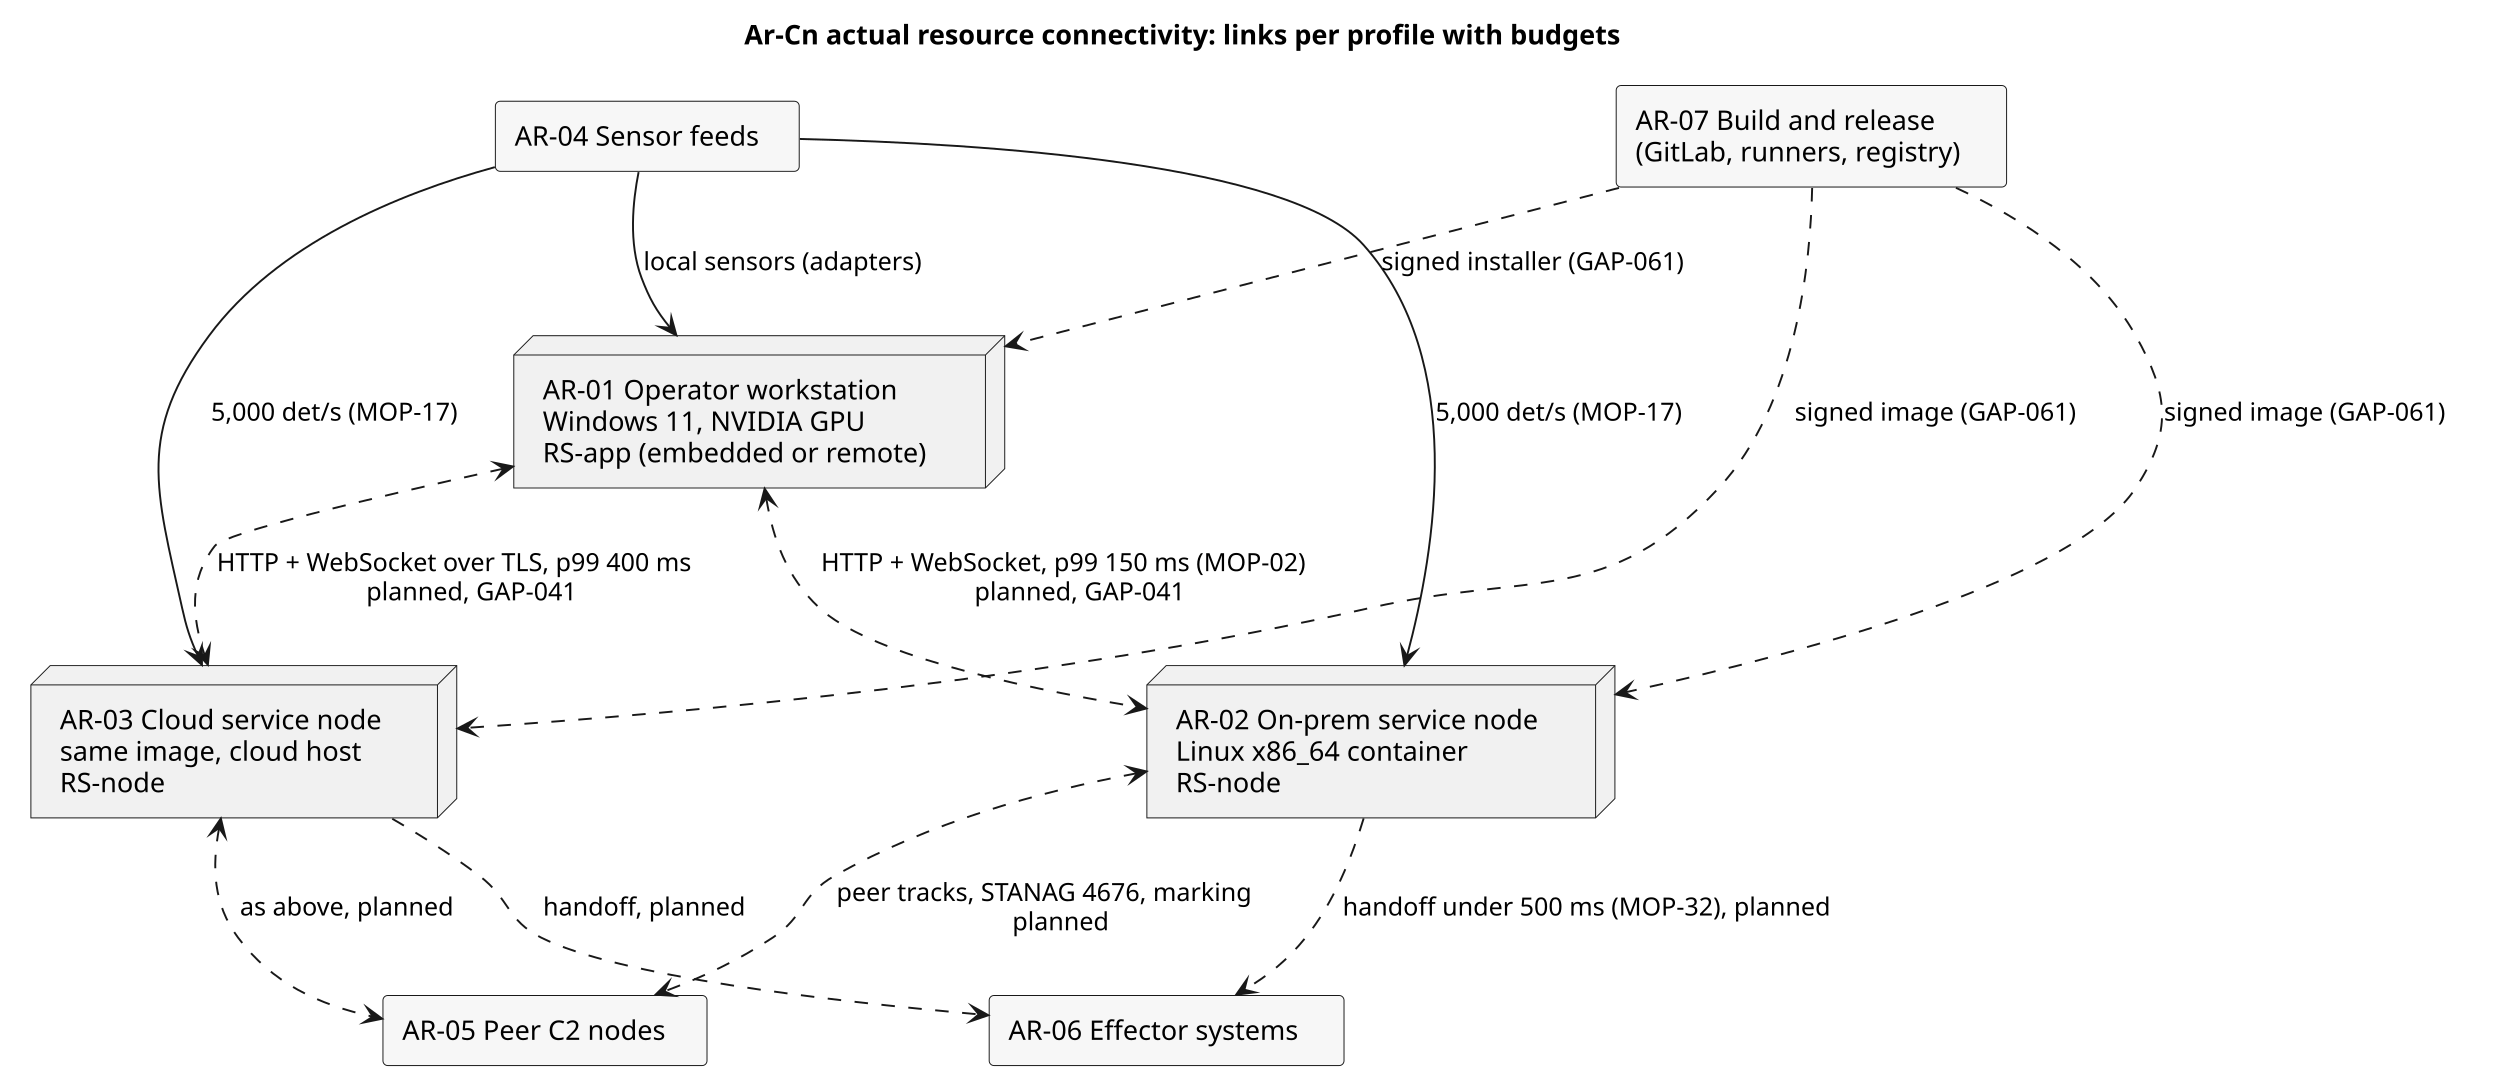
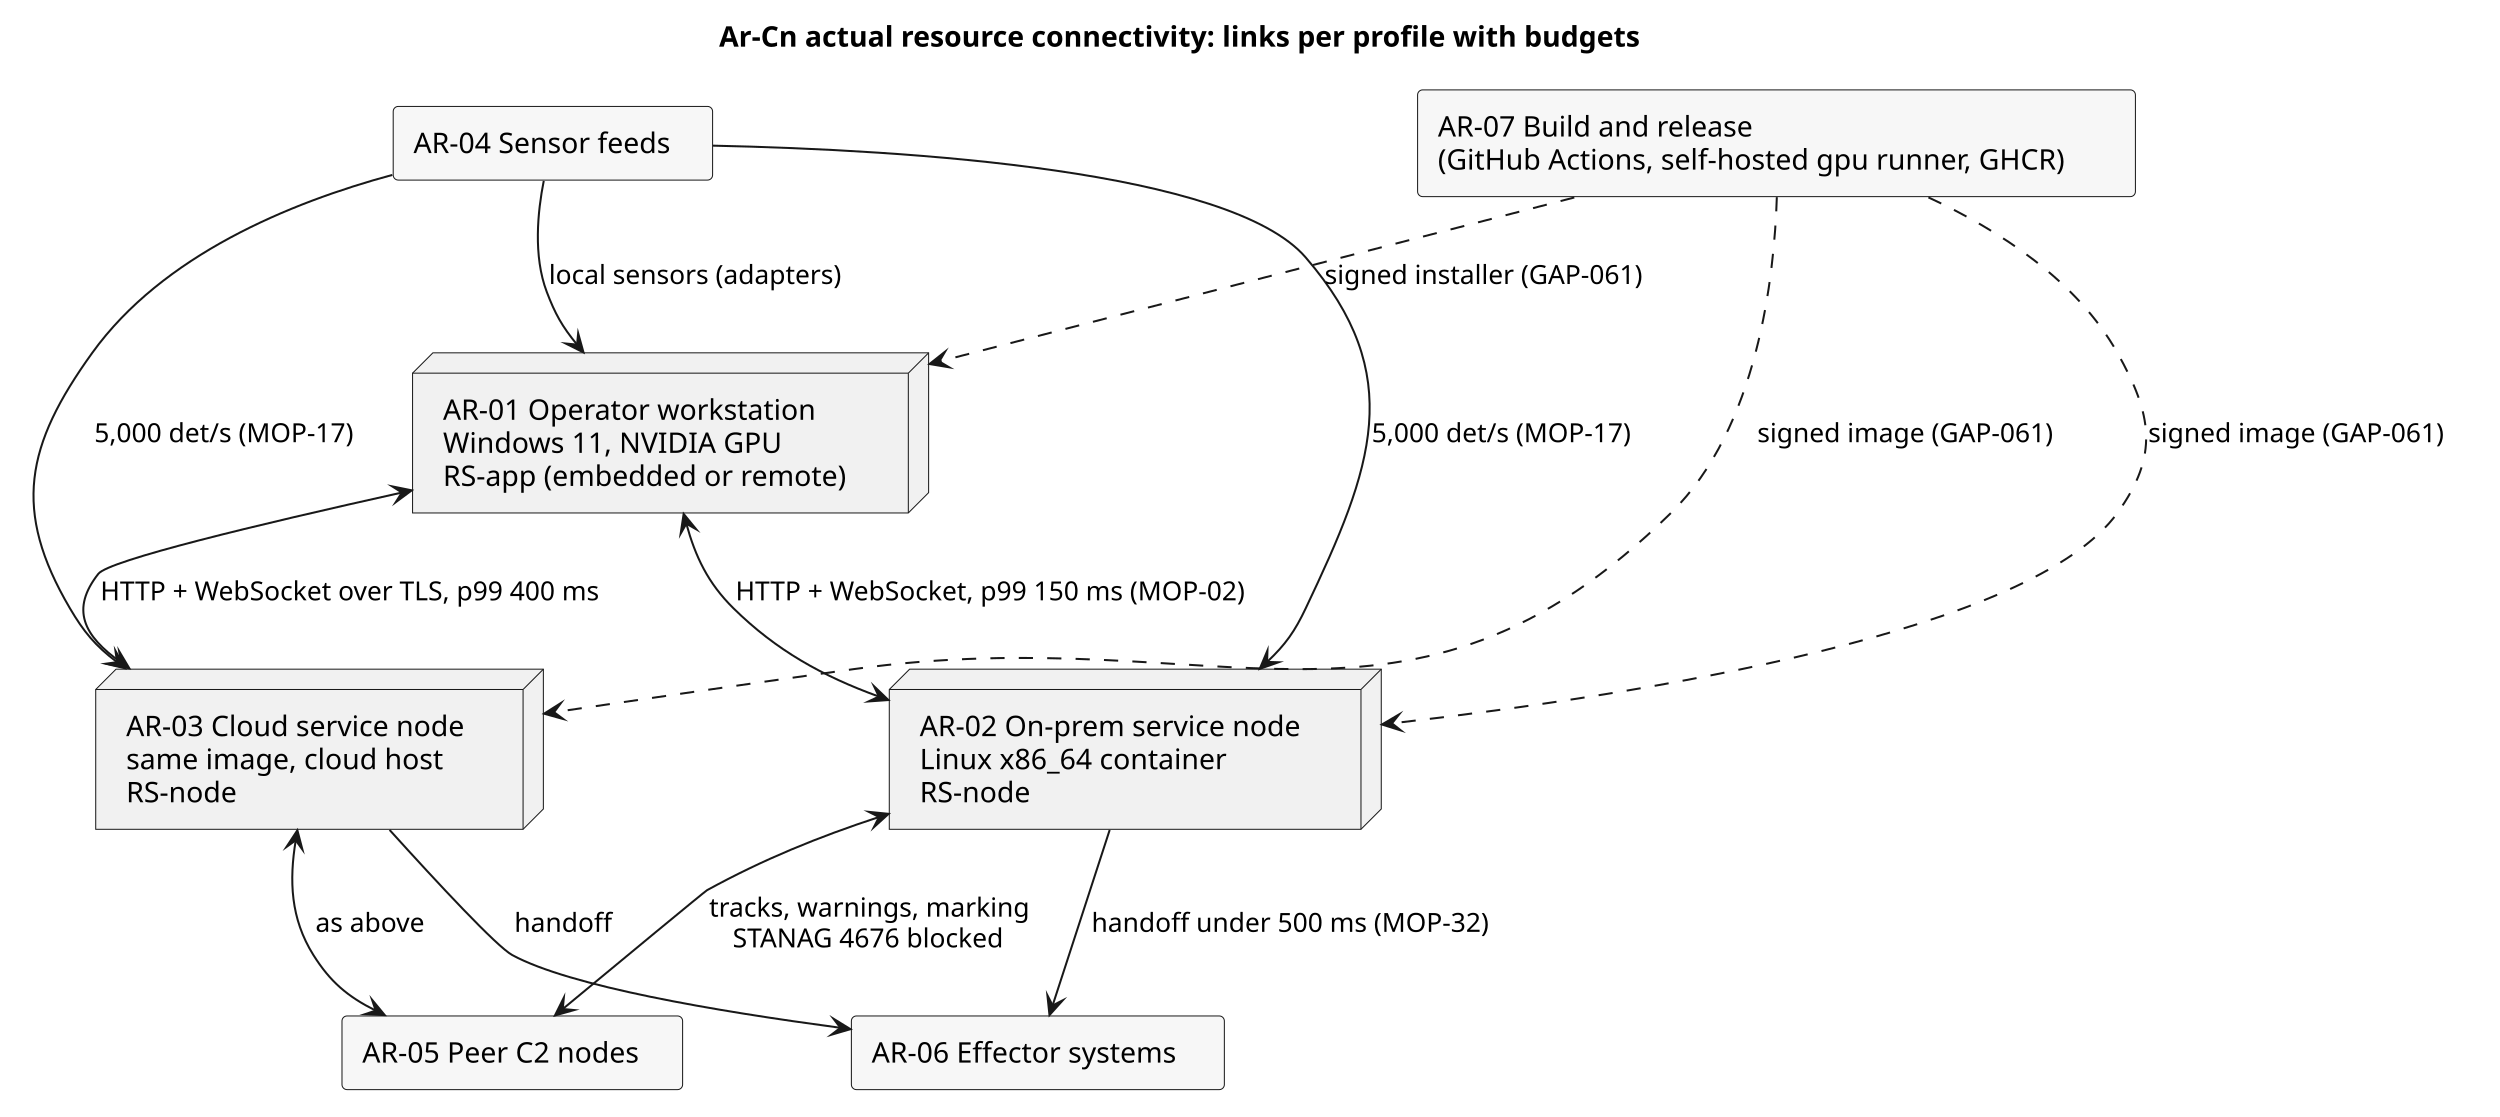
- <svg xmlns="http://www.w3.org/2000/svg" version="1.1" data-diagram-type="DESCRIPTION" style="width:1295px;height:565px;background:#FFFFFF;" width="1295px" height="565px" viewBox="0 0 1295 565" zoomAndPan="magnify" preserveAspectRatio="none" contentStyleType="text/css">
+ <svg xmlns="http://www.w3.org/2000/svg" version="1.1" data-diagram-type="DESCRIPTION" style="width:1232px;height:550px;background:#FFFFFF;" width="1232px" height="550px" viewBox="0 0 1232 550" zoomAndPan="magnify" preserveAspectRatio="none" contentStyleType="text/css">
  <defs />
  <g font-family="sans-serif" lengthAdjust="spacing">
    <g class="title" data-source-line="1">
-       <text x="385.529" y="22.995" fill="#000" font-size="14" textLength="517.228" font-weight="700">Ar-Cn actual resource connectivity: links per profile with budgets</text>
+       <text x="354.369" y="22.995" fill="#000" font-size="14" textLength="517.228" font-weight="700">Ar-Cn actual resource connectivity: links per profile with budgets</text>
    </g>
    <g class="entity" data-qualified-name="AR_01" id="ent0001" data-source-line="5">
-       <polygon points="266.14,183.887,276.14,173.887,520.453,173.887,520.453,242.778,510.453,252.778,266.14,252.778,266.14,183.887" fill="#F1F1F1" style="stroke:#181818;stroke-width:0.5;stroke-linejoin:miter;stroke-miterlimit:10;" />
-       <line x1="510.453" y1="183.887" x2="520.453" y2="173.887" style="stroke:#181818;stroke-width:0.5;" />
-       <line x1="266.14" y1="183.887" x2="510.453" y2="183.887" style="stroke:#181818;stroke-width:0.5;" />
-       <line x1="510.453" y1="183.887" x2="510.453" y2="252.778" style="stroke:#181818;stroke-width:0.5;" />
-       <text x="281.14" y="206.882" fill="#000" font-size="14" textLength="195.795">AR-01 Operator workstation</text>
-       <text x="281.14" y="223.179" fill="#000" font-size="14" textLength="176.62">Windows 11, NVIDIA GPU</text>
-       <text x="281.14" y="239.476" fill="#000" font-size="14" textLength="214.313">RS-app (embedded or remote)</text>
+       <polygon points="203.31,183.887,213.31,173.887,457.623,173.887,457.623,242.778,447.623,252.778,203.31,252.778,203.31,183.887" fill="#F1F1F1" style="stroke:#181818;stroke-width:0.5;stroke-linejoin:miter;stroke-miterlimit:10;" />
+       <line x1="447.623" y1="183.887" x2="457.623" y2="173.887" style="stroke:#181818;stroke-width:0.5;" />
+       <line x1="203.31" y1="183.887" x2="447.623" y2="183.887" style="stroke:#181818;stroke-width:0.5;" />
+       <line x1="447.623" y1="183.887" x2="447.623" y2="252.778" style="stroke:#181818;stroke-width:0.5;" />
+       <text x="218.31" y="206.882" fill="#000" font-size="14" textLength="195.795">AR-01 Operator workstation</text>
+       <text x="218.31" y="223.179" fill="#000" font-size="14" textLength="176.62">Windows 11, NVIDIA GPU</text>
+       <text x="218.31" y="239.476" fill="#000" font-size="14" textLength="214.313">RS-app (embedded or remote)</text>
    </g>
    <g class="entity" data-qualified-name="AR_02" id="ent0002" data-source-line="6">
-       <polygon points="594.08,354.777,604.08,344.777,836.526,344.777,836.526,413.668,826.526,423.668,594.08,423.668,594.08,354.777" fill="#F1F1F1" style="stroke:#181818;stroke-width:0.5;stroke-linejoin:miter;stroke-miterlimit:10;" />
-       <line x1="826.526" y1="354.777" x2="836.526" y2="344.777" style="stroke:#181818;stroke-width:0.5;" />
-       <line x1="594.08" y1="354.777" x2="826.526" y2="354.777" style="stroke:#181818;stroke-width:0.5;" />
-       <line x1="826.526" y1="354.777" x2="826.526" y2="423.668" style="stroke:#181818;stroke-width:0.5;" />
-       <text x="609.08" y="377.772" fill="#000" font-size="14" textLength="202.446">AR-02 On-prem service node</text>
-       <text x="609.08" y="394.069" fill="#000" font-size="14" textLength="163.871">Linux x86_64 container</text>
-       <text x="609.08" y="410.366" fill="#000" font-size="14" textLength="58.604">RS-node</text>
+       <polygon points="438.24,339.777,448.24,329.777,680.686,329.777,680.686,398.668,670.686,408.668,438.24,408.668,438.24,339.777" fill="#F1F1F1" style="stroke:#181818;stroke-width:0.5;stroke-linejoin:miter;stroke-miterlimit:10;" />
+       <line x1="670.686" y1="339.777" x2="680.686" y2="329.777" style="stroke:#181818;stroke-width:0.5;" />
+       <line x1="438.24" y1="339.777" x2="670.686" y2="339.777" style="stroke:#181818;stroke-width:0.5;" />
+       <line x1="670.686" y1="339.777" x2="670.686" y2="408.668" style="stroke:#181818;stroke-width:0.5;" />
+       <text x="453.24" y="362.772" fill="#000" font-size="14" textLength="202.446">AR-02 On-prem service node</text>
+       <text x="453.24" y="379.069" fill="#000" font-size="14" textLength="163.871">Linux x86_64 container</text>
+       <text x="453.24" y="395.366" fill="#000" font-size="14" textLength="58.604">RS-node</text>
    </g>
    <g class="entity" data-qualified-name="AR_03" id="ent0003" data-source-line="7">
-       <polygon points="16,354.777,26,344.777,236.599,344.777,236.599,413.668,226.599,423.668,16,423.668,16,354.777" fill="#F1F1F1" style="stroke:#181818;stroke-width:0.5;stroke-linejoin:miter;stroke-miterlimit:10;" />
-       <line x1="226.599" y1="354.777" x2="236.599" y2="344.777" style="stroke:#181818;stroke-width:0.5;" />
-       <line x1="16" y1="354.777" x2="226.599" y2="354.777" style="stroke:#181818;stroke-width:0.5;" />
-       <line x1="226.599" y1="354.777" x2="226.599" y2="423.668" style="stroke:#181818;stroke-width:0.5;" />
-       <text x="31" y="377.772" fill="#000" font-size="14" textLength="180.599">AR-03 Cloud service node</text>
-       <text x="31" y="394.069" fill="#000" font-size="14" textLength="167.665">same image, cloud host</text>
-       <text x="31" y="410.366" fill="#000" font-size="14" textLength="58.604">RS-node</text>
+       <polygon points="47.17,339.777,57.17,329.777,267.769,329.777,267.769,398.668,257.769,408.668,47.17,408.668,47.17,339.777" fill="#F1F1F1" style="stroke:#181818;stroke-width:0.5;stroke-linejoin:miter;stroke-miterlimit:10;" />
+       <line x1="257.769" y1="339.777" x2="267.769" y2="329.777" style="stroke:#181818;stroke-width:0.5;" />
+       <line x1="47.17" y1="339.777" x2="257.769" y2="339.777" style="stroke:#181818;stroke-width:0.5;" />
+       <line x1="257.769" y1="339.777" x2="257.769" y2="408.668" style="stroke:#181818;stroke-width:0.5;" />
+       <text x="62.17" y="362.772" fill="#000" font-size="14" textLength="180.599">AR-03 Cloud service node</text>
+       <text x="62.17" y="379.069" fill="#000" font-size="14" textLength="167.665">same image, cloud host</text>
+       <text x="62.17" y="395.366" fill="#000" font-size="14" textLength="58.604">RS-node</text>
    </g>
    <g class="entity" data-qualified-name="AR_04" id="ent0004" data-source-line="8">
-       <rect x="256.6" y="52.447" width="157.396" height="36.297" fill="#F7F7F7" style="stroke:#181818;stroke-width:0.5;" rx="2.5" ry="2.5" />
-       <text x="266.6" y="75.442" fill="#000" font-size="14" textLength="137.396">AR-04 Sensor feeds</text>
+       <rect x="193.77" y="52.447" width="157.396" height="36.297" fill="#F7F7F7" style="stroke:#181818;stroke-width:0.5;" rx="2.5" ry="2.5" />
+       <text x="203.77" y="75.442" fill="#000" font-size="14" textLength="137.396">AR-04 Sensor feeds</text>
    </g>
    <g class="entity" data-qualified-name="AR_05" id="ent0005" data-source-line="9">
-       <rect x="198.37" y="515.667" width="167.861" height="36.297" fill="#F7F7F7" style="stroke:#181818;stroke-width:0.5;" rx="2.5" ry="2.5" />
-       <text x="208.37" y="538.662" fill="#000" font-size="14" textLength="147.861">AR-05 Peer C2 nodes</text>
+       <rect x="168.53" y="500.667" width="167.861" height="36.297" fill="#F7F7F7" style="stroke:#181818;stroke-width:0.5;" rx="2.5" ry="2.5" />
+       <text x="178.53" y="523.662" fill="#000" font-size="14" textLength="147.861">AR-05 Peer C2 nodes</text>
    </g>
    <g class="entity" data-qualified-name="AR_06" id="ent0006" data-source-line="10">
-       <rect x="512.4" y="515.667" width="183.803" height="36.297" fill="#F7F7F7" style="stroke:#181818;stroke-width:0.5;" rx="2.5" ry="2.5" />
-       <text x="522.4" y="538.662" fill="#000" font-size="14" textLength="163.803">AR-06 Effector systems</text>
+       <rect x="419.56" y="500.667" width="183.803" height="36.297" fill="#F7F7F7" style="stroke:#181818;stroke-width:0.5;" rx="2.5" ry="2.5" />
+       <text x="429.56" y="523.662" fill="#000" font-size="14" textLength="163.803">AR-06 Effector systems</text>
    </g>
    <g class="entity" data-qualified-name="AR_07" id="ent0007" data-source-line="11">
-       <rect x="837.19" y="44.297" width="202.226" height="52.594" fill="#F7F7F7" style="stroke:#181818;stroke-width:0.5;" rx="2.5" ry="2.5" />
-       <text x="847.19" y="67.292" fill="#000" font-size="14" textLength="168.362">AR-07 Build and release</text>
-       <text x="847.19" y="83.589" fill="#000" font-size="14" textLength="182.226">(GitLab, runners, registry)</text>
+       <rect x="698.59" y="44.297" width="353.744" height="52.594" fill="#F7F7F7" style="stroke:#181818;stroke-width:0.5;" rx="2.5" ry="2.5" />
+       <text x="708.59" y="67.292" fill="#000" font-size="14" textLength="168.362">AR-07 Build and release</text>
+       <text x="708.59" y="83.589" fill="#000" font-size="14" textLength="333.744">(GitHub Actions, self-hosted gpu runner, GHCR)</text>
    </g>
    <g class="link" data-entity-1="ent0004" data-entity-2="ent0001" id="lnk8" data-source-line="13" data-link-type="dependency">
-       <path d="M330.79,89.157 C327.8,104.197 325.55,126.167 332.3,143.887 C336.38,154.597 339.815,160.834 347.205,169.824" style="stroke:#181818;stroke-width:1;" fill="none" id="AR_04-to-AR_01" />
-       <polygon points="350.38,173.687,347.755,164.194,347.205,169.824,341.575,169.274,350.38,173.687" fill="#181818" style="stroke:#181818;stroke-width:1;stroke-linejoin:miter;stroke-miterlimit:10;" />
-       <text x="333.3" y="139.954" fill="#000" font-size="13" textLength="156.203">local sensors (adapters)</text>
+       <path d="M267.96,89.157 C264.97,104.197 262.71,126.167 269.46,143.887 C273.54,154.597 276.972,160.836 284.372,169.826" style="stroke:#181818;stroke-width:1;" fill="none" id="AR_04-to-AR_01" />
+       <polygon points="287.55,173.687,284.919,164.196,284.372,169.826,278.742,169.28,287.55,173.687" fill="#181818" style="stroke:#181818;stroke-width:1;stroke-linejoin:miter;stroke-miterlimit:10;" />
+       <text x="270.46" y="139.954" fill="#000" font-size="13" textLength="156.203">local sensors (adapters)</text>
    </g>
    <g class="link" data-entity-1="ent0004" data-entity-2="ent0002" id="lnk9" data-source-line="14" data-link-type="dependency">
-       <path d="M414.33,71.987 C511.64,74.327 668.67,84.757 706.3,126.887 C759.69,186.677 743.749,284.288 728.809,339.838" style="stroke:#181818;stroke-width:1;" fill="none" id="AR_04-to-AR_02" />
-       <polygon points="727.51,344.667,733.71,337.015,728.809,339.838,725.985,334.937,727.51,344.667" fill="#181818" style="stroke:#181818;stroke-width:1;stroke-linejoin:miter;stroke-miterlimit:10;" />
-       <text x="743.55" y="217.904" fill="#000" font-size="13" textLength="138.646">5,000 det/s (MOP-17)</text>
+       <path d="M351.31,71.777 C448.83,73.877 606.53,84.037 643.46,126.887 C693.63,185.087 676.44,230.377 643.46,299.777 C638.14,310.997 633.611,317.55 624.431,326.19" style="stroke:#181818;stroke-width:1;" fill="none" id="AR_04-to-AR_02" />
+       <polygon points="620.79,329.617,630.085,326.361,624.431,326.19,624.602,320.536,620.79,329.617" fill="#181818" style="stroke:#181818;stroke-width:1;stroke-linejoin:miter;stroke-miterlimit:10;" />
+       <text x="675.97" y="217.904" fill="#000" font-size="13" textLength="138.646">5,000 det/s (MOP-17)</text>
    </g>
    <g class="link" data-entity-1="ent0004" data-entity-2="ent0003" id="lnk10" data-source-line="15" data-link-type="dependency">
-       <path d="M256.33,86.587 C205.86,100.447 143.49,126.387 108.3,173.887 C70.84,224.447 80.65,253.347 94.3,314.777 C96.52,324.767 98.302,330.47 102.562,339.9" style="stroke:#181818;stroke-width:1;" fill="none" id="AR_04-to-AR_03" />
-       <polygon points="104.62,344.457,104.56,334.608,102.562,339.9,97.269,337.902,104.62,344.457" fill="#181818" style="stroke:#181818;stroke-width:1;stroke-linejoin:miter;stroke-miterlimit:10;" />
-       <text x="109.3" y="217.904" fill="#000" font-size="13" textLength="138.646">5,000 det/s (MOP-17)</text>
+       <path d="M193.35,86.197 C142.65,99.917 80.07,125.827 45.46,173.887 C12.65,219.467 6,251.367 34.46,299.777 C41.28,311.367 46.853,318.119 57.673,326.309" style="stroke:#181818;stroke-width:1;" fill="none" id="AR_04-to-AR_03" />
+       <polygon points="61.66,329.327,56.898,320.706,57.673,326.309,52.07,327.084,61.66,329.327" fill="#181818" style="stroke:#181818;stroke-width:1;stroke-linejoin:miter;stroke-miterlimit:10;" />
+       <text x="46.46" y="217.904" fill="#000" font-size="13" textLength="138.646">5,000 det/s (MOP-17)</text>
    </g>
    <g class="link" data-entity-1="ent0001" data-entity-2="ent0002" id="lnk11" data-source-line="16" data-link-type="dependency">
-       <path d="M396.906,258.028 C400.426,279.048 407.36,298.957 424.3,314.777 C449.29,338.117 520.699,354.73 588.919,366.17" style="stroke:#181818;stroke-width:1;stroke-dasharray:7,7;" fill="none" id="AR_01-AR_02" />
-       <polygon points="396.08,253.097,393.621,262.634,396.906,258.028,401.512,261.313,396.08,253.097" fill="#181818" style="stroke:#181818;stroke-width:1;stroke-linejoin:miter;stroke-miterlimit:10;" />
-       <polygon points="593.85,366.997,585.635,361.564,588.919,366.17,584.312,369.453,593.85,366.997" fill="#181818" style="stroke:#181818;stroke-width:1;stroke-linejoin:miter;stroke-miterlimit:10;" />
-       <text x="425.3" y="295.844" fill="#000" font-size="13" textLength="276.104">HTTP + WebSocket, p99 150 ms (MOP-02)</text>
-       <text x="504.785" y="310.977" fill="#000" font-size="13" textLength="117.133">planned, GAP-041</text>
+       <path d="M338.226,258.078 C342.686,274.298 348.87,287.377 361.46,299.777 C382.45,320.457 405.279,333.194 433.109,343.274" style="stroke:#181818;stroke-width:1;" fill="none" id="AR_01-AR_02" />
+       <polygon points="336.9,253.257,335.429,262.995,338.226,258.078,343.143,260.874,336.9,253.257" fill="#181818" style="stroke:#181818;stroke-width:1;stroke-linejoin:miter;stroke-miterlimit:10;" />
+       <polygon points="437.81,344.977,430.71,338.151,433.109,343.274,427.986,345.673,437.81,344.977" fill="#181818" style="stroke:#181818;stroke-width:1;stroke-linejoin:miter;stroke-miterlimit:10;" />
+       <text x="362.46" y="295.844" fill="#000" font-size="13" textLength="276.104">HTTP + WebSocket, p99 150 ms (MOP-02)</text>
    </g>
    <g class="link" data-entity-1="ent0001" data-entity-2="ent0003" id="lnk12" data-source-line="17" data-link-type="dependency">
-       <path d="M260.879,242.723 C188.659,258.793 116.52,276.147 111.3,282.777 C97.79,299.967 99.293,319.325 106.083,339.615" style="stroke:#181818;stroke-width:1;stroke-dasharray:7,7;" fill="none" id="AR_01-AR_03" />
-       <polygon points="265.76,241.637,256.106,239.687,260.879,242.723,257.844,247.496,265.76,241.637" fill="#181818" style="stroke:#181818;stroke-width:1;stroke-linejoin:miter;stroke-miterlimit:10;" />
-       <polygon points="107.67,344.357,108.607,334.553,106.083,339.615,101.021,337.091,107.67,344.357" fill="#181818" style="stroke:#181818;stroke-width:1;stroke-linejoin:miter;stroke-miterlimit:10;" />
-       <text x="112.3" y="295.844" fill="#000" font-size="13" textLength="271.997">HTTP + WebSocket over TLS, p99 400 ms</text>
-       <text x="189.732" y="310.977" fill="#000" font-size="13" textLength="117.133">planned, GAP-041</text>
+       <path d="M198.049,242.723 C125.819,258.793 53.68,276.147 48.46,282.777 C34.79,300.167 40.941,313.205 59.661,326.475" style="stroke:#181818;stroke-width:1;" fill="none" id="AR_01-AR_03" />
+       <polygon points="202.93,241.637,193.276,239.687,198.049,242.723,195.013,247.496,202.93,241.637" fill="#181818" style="stroke:#181818;stroke-width:1;stroke-linejoin:miter;stroke-miterlimit:10;" />
+       <polygon points="63.74,329.367,58.711,320.899,59.661,326.475,54.084,327.425,63.74,329.367" fill="#181818" style="stroke:#181818;stroke-width:1;stroke-linejoin:miter;stroke-miterlimit:10;" />
+       <text x="49.46" y="295.844" fill="#000" font-size="13" textLength="271.997">HTTP + WebSocket over TLS, p99 400 ms</text>
    </g>
    <g class="link" data-entity-1="ent0002" data-entity-2="ent0005" id="lnk13" data-source-line="18" data-link-type="dependency">
-       <path d="M589.007,400.527 C536.827,410.407 481.56,426.027 432.3,453.667 C414.76,463.517 417.09,474.597 400.3,485.667 C381.79,497.867 364.303,506.006 344.213,513.516" style="stroke:#181818;stroke-width:1;stroke-dasharray:7,7;" fill="none" id="AR_02-AR_05" />
-       <polygon points="593.92,399.597,584.333,397.341,589.007,400.527,585.821,405.201,593.92,399.597" fill="#181818" style="stroke:#181818;stroke-width:1;stroke-linejoin:miter;stroke-miterlimit:10;" />
-       <polygon points="339.53,515.267,349.361,515.862,344.213,513.516,346.56,508.369,339.53,515.267" fill="#181818" style="stroke:#181818;stroke-width:1;stroke-linejoin:miter;stroke-miterlimit:10;" />
-       <text x="433.3" y="466.734" fill="#000" font-size="13" textLength="234.711">peer tracks, STANAG 4676, marking</text>
-       <text x="524.376" y="481.867" fill="#000" font-size="13" textLength="52.559">planned</text>
+       <path d="M433.172,402.623 C403.002,412.573 376.15,423.487 348.46,438.667 C347.41,439.247 305.261,474.098 277.331,497.228" style="stroke:#181818;stroke-width:1;" fill="none" id="AR_02-AR_05" />
+       <polygon points="437.92,401.057,428.12,400.077,433.172,402.623,430.626,407.674,437.92,401.057" fill="#181818" style="stroke:#181818;stroke-width:1;stroke-linejoin:miter;stroke-miterlimit:10;" />
+       <polygon points="273.48,500.417,282.963,497.757,277.331,497.228,277.86,491.596,273.48,500.417" fill="#181818" style="stroke:#181818;stroke-width:1;stroke-linejoin:miter;stroke-miterlimit:10;" />
+       <text x="349.46" y="451.734" fill="#000" font-size="13" textLength="169.051">tracks, warnings, marking</text>
+       <text x="361.051" y="466.867" fill="#000" font-size="13" textLength="145.869">STANAG 4676 blocked</text>
    </g>
    <g class="link" data-entity-1="ent0003" data-entity-2="ent0005" id="lnk14" data-source-line="19" data-link-type="dependency">
-       <path d="M113.5,428.893 C109.75,449.143 110.36,468.337 123.3,485.667 C140.87,509.207 164.797,520.39 193.097,526.63" style="stroke:#181818;stroke-width:1;stroke-dasharray:7,7;" fill="none" id="AR_03-AR_05" />
-       <polygon points="114.41,423.977,108.838,432.098,113.5,428.893,116.704,433.555,114.41,423.977" fill="#181818" style="stroke:#181818;stroke-width:1;stroke-linejoin:miter;stroke-miterlimit:10;" />
-       <polygon points="197.98,527.707,190.052,521.863,193.097,526.63,188.33,529.675,197.98,527.707" fill="#181818" style="stroke:#181818;stroke-width:1;stroke-linejoin:miter;stroke-miterlimit:10;" />
-       <text x="124.3" y="474.234" fill="#000" font-size="13" textLength="119.558">as above, planned</text>
+       <path d="M145.739,414.101 C142.479,433.931 143.14,452.647 154.46,470.667 C162.7,483.777 171.245,491.097 185.135,498.017" style="stroke:#181818;stroke-width:1;" fill="none" id="AR_03-AR_05" />
+       <polygon points="146.55,409.167,141.143,417.399,145.739,414.101,149.037,418.697,146.55,409.167" fill="#181818" style="stroke:#181818;stroke-width:1;stroke-linejoin:miter;stroke-miterlimit:10;" />
+       <polygon points="189.61,500.247,183.338,492.653,185.135,498.017,179.771,499.814,189.61,500.247" fill="#181818" style="stroke:#181818;stroke-width:1;stroke-linejoin:miter;stroke-miterlimit:10;" />
+       <text x="155.46" y="459.234" fill="#000" font-size="13" textLength="58.735">as above</text>
    </g>
    <g class="link" data-entity-1="ent0002" data-entity-2="ent0006" id="lnk15" data-source-line="20" data-link-type="dependency">
-       <path d="M706.38,423.907 C700.35,443.907 690.78,467.787 676.3,485.667 C666.61,497.627 657.358,505.025 644.618,512.665" style="stroke:#181818;stroke-width:1;stroke-dasharray:7,7;" fill="none" id="AR_02-to-AR_06" />
-       <polygon points="640.33,515.237,650.106,514.039,644.618,512.665,645.991,507.178,640.33,515.237" fill="#181818" style="stroke:#181818;stroke-width:1;stroke-linejoin:miter;stroke-miterlimit:10;" />
-       <text x="695.49" y="474.234" fill="#000" font-size="13" textLength="270.144">handoff under 500 ms (MOP-32), planned</text>
+       <path d="M546.85,409.007 C537.24,438.557 526.007,473.102 518.727,495.482" style="stroke:#181818;stroke-width:1;" fill="none" id="AR_02-to-AR_06" />
+       <polygon points="517.18,500.237,523.768,492.916,518.727,495.482,516.16,490.441,517.18,500.237" fill="#181818" style="stroke:#181818;stroke-width:1;stroke-linejoin:miter;stroke-miterlimit:10;" />
+       <text x="537.9" y="459.234" fill="#000" font-size="13" textLength="209.32">handoff under 500 ms (MOP-32)</text>
    </g>
    <g class="link" data-entity-1="ent0003" data-entity-2="ent0006" id="lnk16" data-source-line="21" data-link-type="dependency">
-       <path d="M203.18,424.107 C218.61,433.077 234.36,443.107 248.3,453.667 C264.33,465.817 262.32,476.647 280.3,485.667 C319.8,505.487 425.88,518.181 506.99,525.441" style="stroke:#181818;stroke-width:1;stroke-dasharray:7,7;" fill="none" id="AR_03-to-AR_06" />
-       <polygon points="511.97,525.887,503.362,521.1,506.99,525.441,502.649,529.069,511.97,525.887" fill="#181818" style="stroke:#181818;stroke-width:1;stroke-linejoin:miter;stroke-miterlimit:10;" />
-       <text x="281.3" y="474.234" fill="#000" font-size="13" textLength="110.627">handoff, planned</text>
+       <path d="M191.99,408.997 C215.96,435.507 244.89,466.567 252.46,470.667 C280.84,486.047 351.794,498.153 414.154,506.503" style="stroke:#181818;stroke-width:1;" fill="none" id="AR_03-to-AR_06" />
+       <polygon points="419.11,507.167,410.72,502.008,414.154,506.503,409.659,509.937,419.11,507.167" fill="#181818" style="stroke:#181818;stroke-width:1;stroke-linejoin:miter;stroke-miterlimit:10;" />
+       <text x="253.46" y="459.234" fill="#000" font-size="13" textLength="49.804">handoff</text>
    </g>
    <g class="link" data-entity-1="ent0007" data-entity-2="ent0002" id="lnk17" data-source-line="22" data-link-type="dependency">
-       <path d="M1013.17,97.277 C1048.06,113.457 1086.23,138.167 1106.3,173.887 C1123.47,204.457 1125.5,223.447 1106.3,252.777 C1076.05,298.997 944.982,335.827 841.812,358.647" style="stroke:#181818;stroke-width:1;stroke-dasharray:7,7;" fill="none" id="AR_07-to-AR_02" />
-       <polygon points="836.93,359.727,846.581,361.689,841.812,358.647,844.854,353.878,836.93,359.727" fill="#181818" style="stroke:#181818;stroke-width:1;stroke-linejoin:miter;stroke-miterlimit:10;" />
-       <text x="1120.95" y="217.904" fill="#000" font-size="13" textLength="158.336">signed image (GAP-061)</text>
+       <path d="M950.33,97.277 C985.22,113.457 1023.39,138.167 1043.46,173.887 C1060.64,204.457 1064,224.357 1043.46,252.777 C1001.45,310.947 815.117,341.668 685.977,356.468" style="stroke:#181818;stroke-width:1;stroke-dasharray:7,7;" fill="none" id="AR_07-to-AR_02" />
+       <polygon points="681.01,357.037,690.407,359.986,685.977,356.468,689.496,352.038,681.01,357.037" fill="#181818" style="stroke:#181818;stroke-width:1;stroke-linejoin:miter;stroke-miterlimit:10;" />
+       <text x="1058.63" y="217.904" fill="#000" font-size="13" textLength="158.336">signed image (GAP-061)</text>
    </g>
    <g class="link" data-entity-1="ent0007" data-entity-2="ent0003" id="lnk18" data-source-line="23" data-link-type="dependency">
-       <path d="M938.69,97.387 C937.87,136.127 930.63,209.407 890.3,252.777 C832.68,314.747 792.79,295.967 710.3,314.777 C547.94,351.797 360.359,369.103 242.009,377.023" style="stroke:#181818;stroke-width:1;stroke-dasharray:7,7;" fill="none" id="AR_07-to-AR_03" />
-       <polygon points="237.02,377.357,246.267,380.747,242.009,377.023,245.733,372.765,237.02,377.357" fill="#181818" style="stroke:#181818;stroke-width:1;stroke-linejoin:miter;stroke-miterlimit:10;" />
-       <text x="929.65" y="217.904" fill="#000" font-size="13" textLength="158.336">signed image (GAP-061)</text>
+       <path d="M875.62,97.157 C874.41,136.267 866.2,210.827 823.46,252.777 C693.33,380.517 601.08,304.647 420.46,329.777 C370.42,336.747 320.017,344.058 273.057,350.978" style="stroke:#181818;stroke-width:1;stroke-dasharray:7,7;" fill="none" id="AR_07-to-AR_03" />
+       <polygon points="268.11,351.707,277.597,354.352,273.057,350.978,276.431,346.438,268.11,351.707" fill="#181818" style="stroke:#181818;stroke-width:1;stroke-linejoin:miter;stroke-miterlimit:10;" />
+       <text x="866" y="217.904" fill="#000" font-size="13" textLength="158.336">signed image (GAP-061)</text>
    </g>
    <g class="link" data-entity-1="ent0007" data-entity-2="ent0001" id="lnk19" data-source-line="24" data-link-type="dependency">
-       <path d="M838.65,97.327 C749.35,120.387 622.691,153.097 525.721,178.137" style="stroke:#181818;stroke-width:1;stroke-dasharray:7,7;" fill="none" id="AR_07-to-AR_01" />
-       <polygon points="520.88,179.387,530.594,181.01,525.721,178.137,528.594,173.264,520.88,179.387" fill="#181818" style="stroke:#181818;stroke-width:1;stroke-linejoin:miter;stroke-miterlimit:10;" />
-       <text x="715.61" y="139.954" fill="#000" font-size="13" textLength="170.098">signed installer (GAP-061)</text>
+       <path d="M775.82,97.327 C686.51,120.387 559.861,153.097 462.891,178.137" style="stroke:#181818;stroke-width:1;stroke-dasharray:7,7;" fill="none" id="AR_07-to-AR_01" />
+       <polygon points="458.05,179.387,467.764,181.01,462.891,178.137,465.764,173.264,458.05,179.387" fill="#181818" style="stroke:#181818;stroke-width:1;stroke-linejoin:miter;stroke-miterlimit:10;" />
+       <text x="652.78" y="139.954" fill="#000" font-size="13" textLength="170.098">signed installer (GAP-061)</text>
    </g>
  </g>
</svg>
